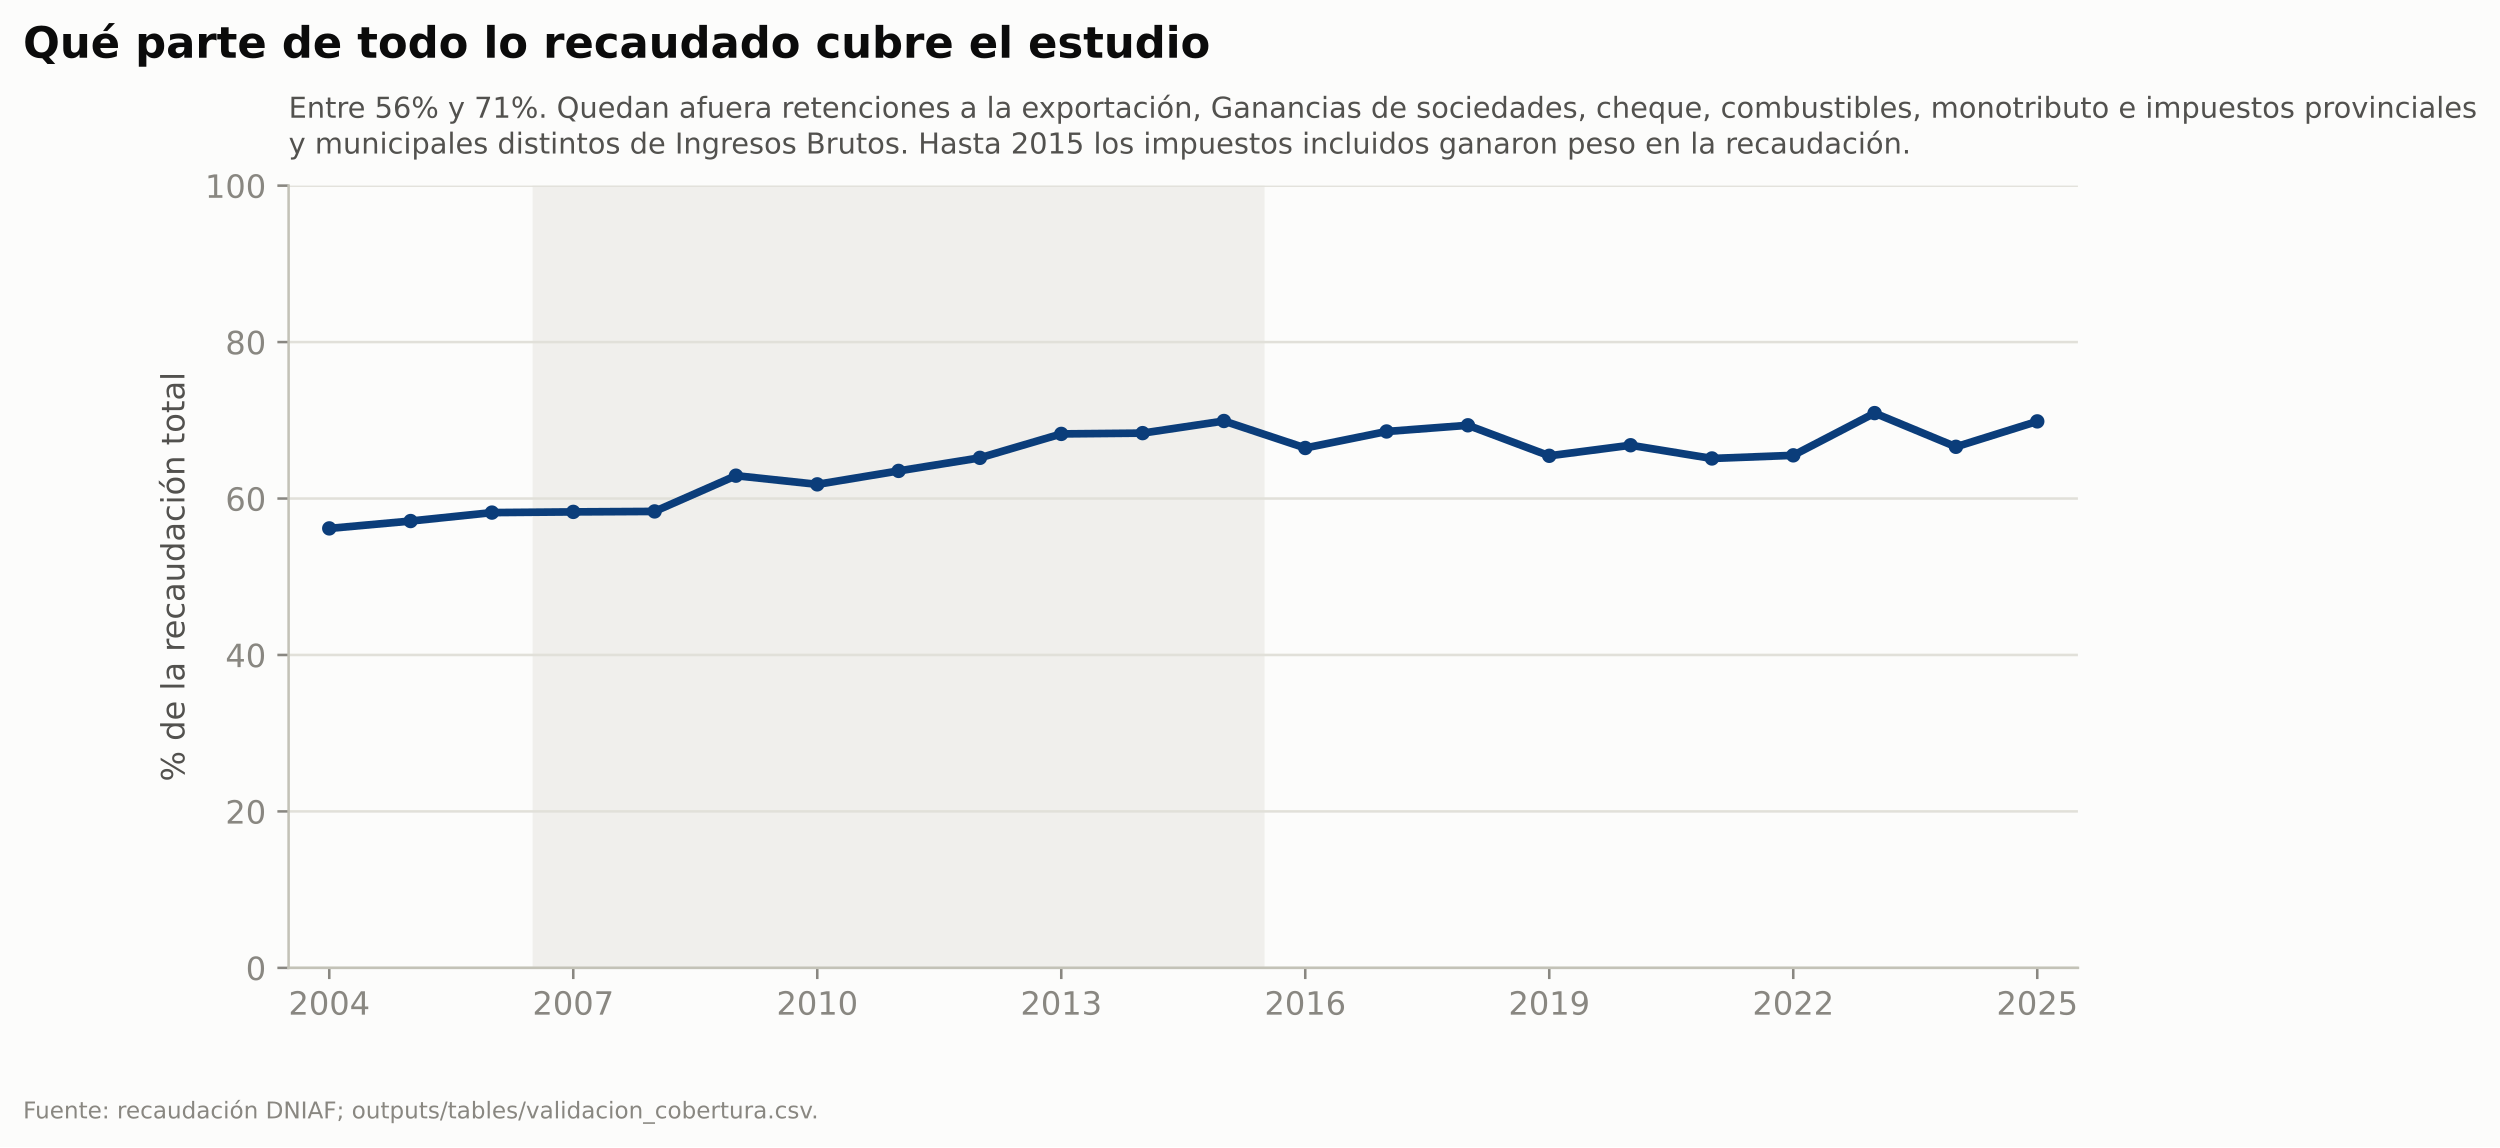
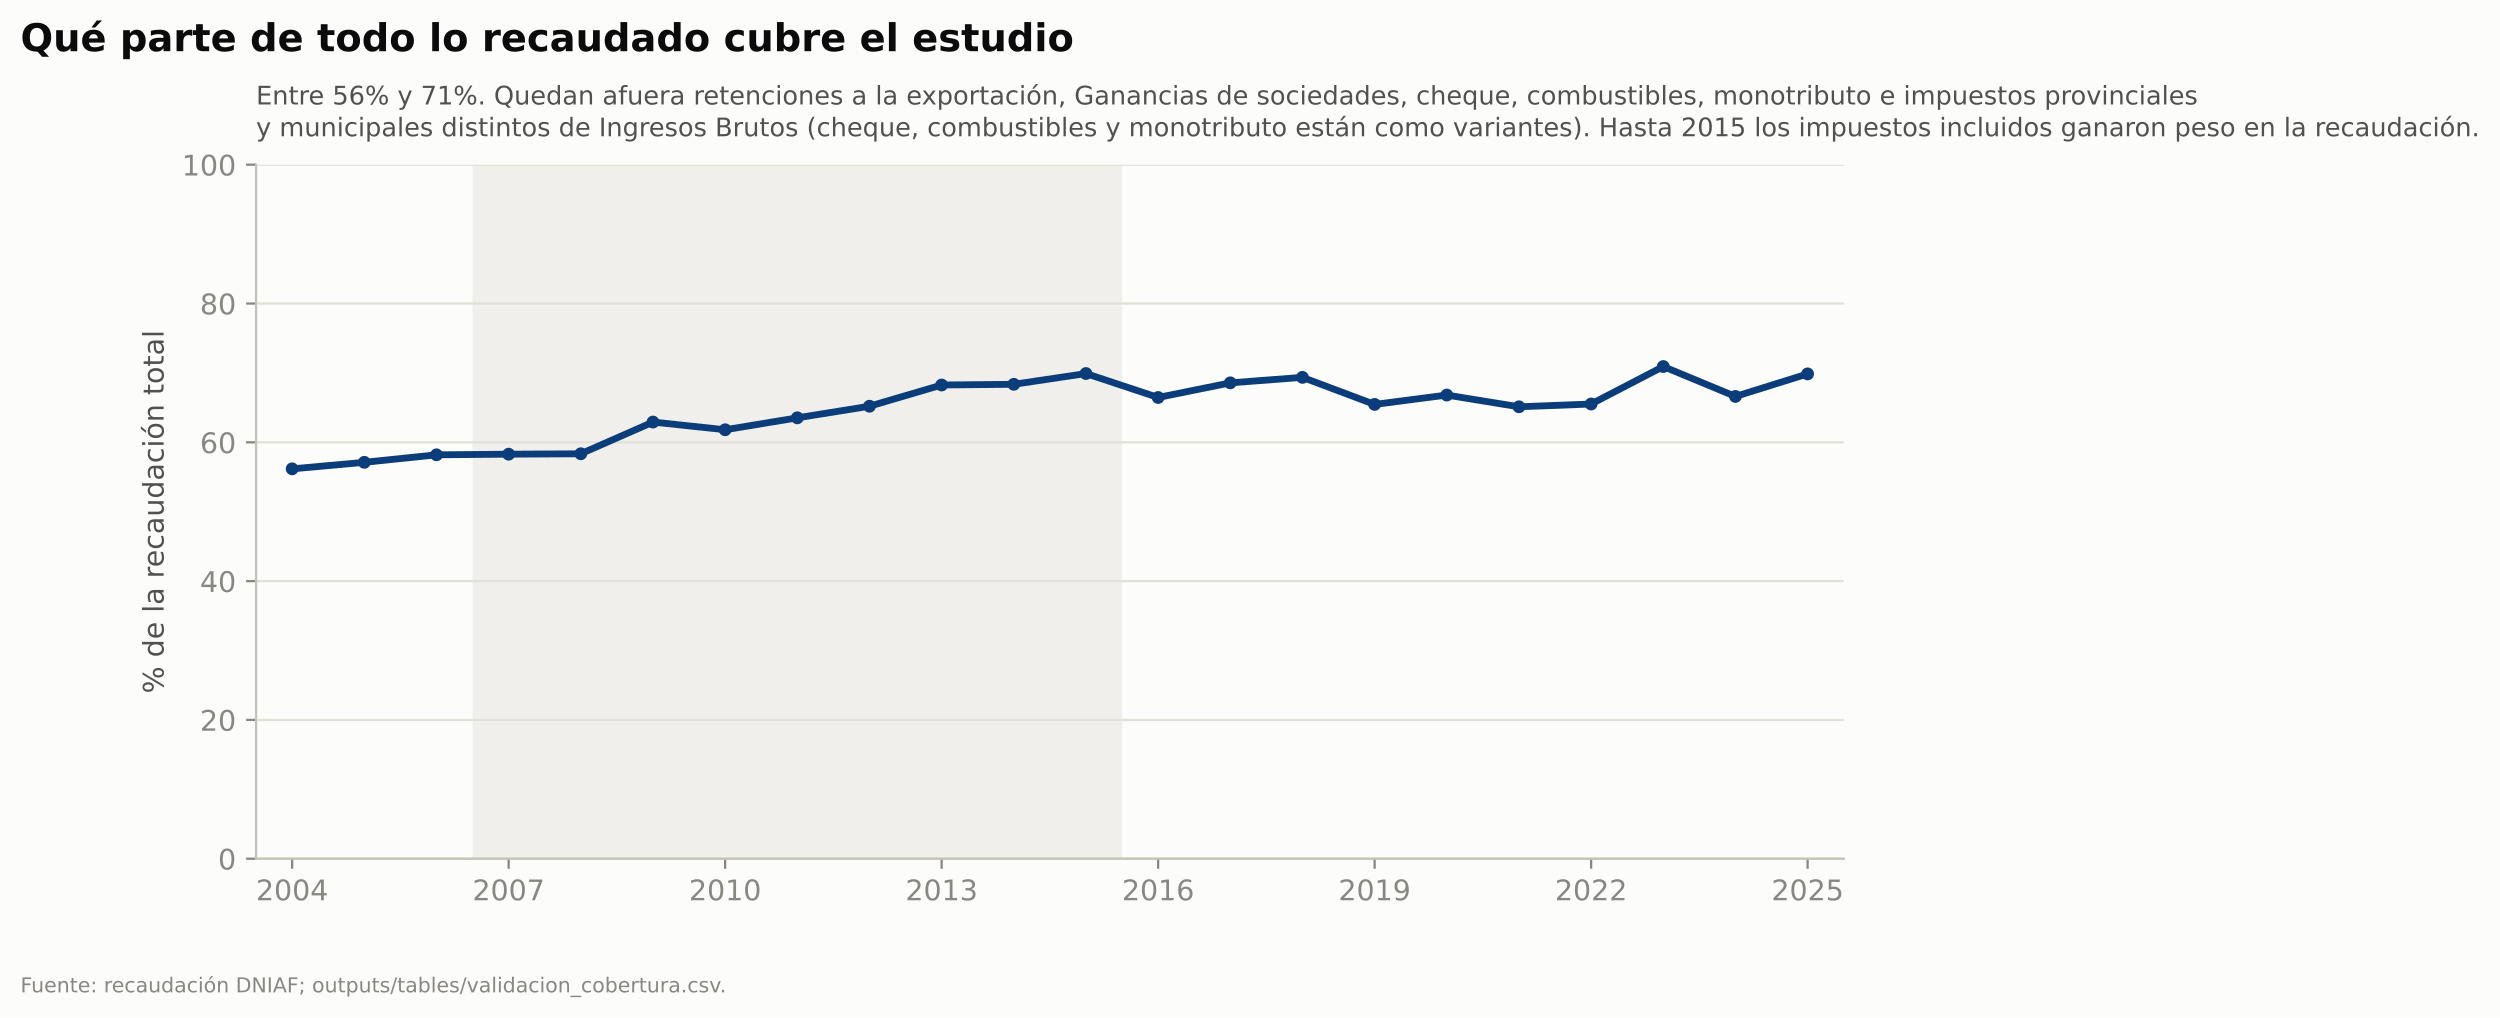
- <svg xmlns="http://www.w3.org/2000/svg" xmlns:xlink="http://www.w3.org/1999/xlink" width="779.625pt" height="357.697pt" viewBox="0 0 779.625 357.697" version="1.1">
+ <svg xmlns="http://www.w3.org/2000/svg" xmlns:xlink="http://www.w3.org/1999/xlink" width="878.671pt" height="357.697pt" viewBox="0 0 878.671 357.697" version="1.1">
  <defs>
    <style type="text/css">*{stroke-linejoin: round; stroke-linecap: butt}</style>
  </defs>
  <g id="figure_1">
    <g id="patch_1">
-       <path d="M 0 357.697  L 779.625 357.697  L 779.625 0  L 0 0  z " style="fill: #fcfcfb" />
+       <path d="M 0 357.697  L 878.671 357.697  L 878.671 0  L 0 0  z " style="fill: #fcfcfb" />
    </g>
    <g id="axes_1">
      <g id="patch_2">
        <path d="M 90 301.824  L 648 301.824  L 648 57.888  L 90 57.888  z " style="fill: #fcfcfb" />
      </g>
      <g id="patch_3">
-         <path d="M 166.091 301.824  L 394.364 301.824  L 394.364 57.888  L 166.091 57.888  z " clip-path="url(#p37081282af)" style="fill: #f0efec" />
+         <path d="M 166.091 301.824  L 394.364 301.824  L 394.364 57.888  L 166.091 57.888  z " clip-path="url(#p74d40cd5e5)" style="fill: #f0efec" />
      </g>
      <g id="matplotlib.axis_1">
        <g id="xtick_1">
          <g id="line2d_1">
            <defs>
-               <path id="m0499f8fe18" d="M 0 0  L 0 3.5  " style="stroke: #898781; stroke-width: 0.8" />
+               <path id="m47ab1abfe1" d="M 0 0  L 0 3.5  " style="stroke: #898781; stroke-width: 0.8" />
            </defs>
            <g>
-               <use xlink:href="#m0499f8fe18" x="102.682" y="301.824" style="fill: #898781; stroke: #898781; stroke-width: 0.8" />
+               <use xlink:href="#m47ab1abfe1" x="102.682" y="301.824" style="fill: #898781; stroke: #898781; stroke-width: 0.8" />
            </g>
          </g>
          <g id="text_1">
            <text style="font-size: 10px; font-family: 'DejaVu Sans'; text-anchor: middle; fill: #898781" x="102.682" y="316.422" transform="rotate(-0 102.6818 316.4217)">2004</text>
          </g>
        </g>
        <g id="xtick_2">
          <g id="line2d_2">
            <g>
-               <use xlink:href="#m0499f8fe18" x="178.773" y="301.824" style="fill: #898781; stroke: #898781; stroke-width: 0.8" />
+               <use xlink:href="#m47ab1abfe1" x="178.773" y="301.824" style="fill: #898781; stroke: #898781; stroke-width: 0.8" />
            </g>
          </g>
          <g id="text_2">
            <text style="font-size: 10px; font-family: 'DejaVu Sans'; text-anchor: middle; fill: #898781" x="178.773" y="316.422" transform="rotate(-0 178.7727 316.4217)">2007</text>
          </g>
        </g>
        <g id="xtick_3">
          <g id="line2d_3">
            <g>
-               <use xlink:href="#m0499f8fe18" x="254.864" y="301.824" style="fill: #898781; stroke: #898781; stroke-width: 0.8" />
+               <use xlink:href="#m47ab1abfe1" x="254.864" y="301.824" style="fill: #898781; stroke: #898781; stroke-width: 0.8" />
            </g>
          </g>
          <g id="text_3">
            <text style="font-size: 10px; font-family: 'DejaVu Sans'; text-anchor: middle; fill: #898781" x="254.864" y="316.422" transform="rotate(-0 254.8636 316.4217)">2010</text>
          </g>
        </g>
        <g id="xtick_4">
          <g id="line2d_4">
            <g>
-               <use xlink:href="#m0499f8fe18" x="330.955" y="301.824" style="fill: #898781; stroke: #898781; stroke-width: 0.8" />
+               <use xlink:href="#m47ab1abfe1" x="330.955" y="301.824" style="fill: #898781; stroke: #898781; stroke-width: 0.8" />
            </g>
          </g>
          <g id="text_4">
            <text style="font-size: 10px; font-family: 'DejaVu Sans'; text-anchor: middle; fill: #898781" x="330.955" y="316.422" transform="rotate(-0 330.9545 316.4217)">2013</text>
          </g>
        </g>
        <g id="xtick_5">
          <g id="line2d_5">
            <g>
-               <use xlink:href="#m0499f8fe18" x="407.045" y="301.824" style="fill: #898781; stroke: #898781; stroke-width: 0.8" />
+               <use xlink:href="#m47ab1abfe1" x="407.045" y="301.824" style="fill: #898781; stroke: #898781; stroke-width: 0.8" />
            </g>
          </g>
          <g id="text_5">
            <text style="font-size: 10px; font-family: 'DejaVu Sans'; text-anchor: middle; fill: #898781" x="407.045" y="316.422" transform="rotate(-0 407.0455 316.4217)">2016</text>
          </g>
        </g>
        <g id="xtick_6">
          <g id="line2d_6">
            <g>
-               <use xlink:href="#m0499f8fe18" x="483.136" y="301.824" style="fill: #898781; stroke: #898781; stroke-width: 0.8" />
+               <use xlink:href="#m47ab1abfe1" x="483.136" y="301.824" style="fill: #898781; stroke: #898781; stroke-width: 0.8" />
            </g>
          </g>
          <g id="text_6">
            <text style="font-size: 10px; font-family: 'DejaVu Sans'; text-anchor: middle; fill: #898781" x="483.136" y="316.422" transform="rotate(-0 483.1364 316.4217)">2019</text>
          </g>
        </g>
        <g id="xtick_7">
          <g id="line2d_7">
            <g>
-               <use xlink:href="#m0499f8fe18" x="559.227" y="301.824" style="fill: #898781; stroke: #898781; stroke-width: 0.8" />
+               <use xlink:href="#m47ab1abfe1" x="559.227" y="301.824" style="fill: #898781; stroke: #898781; stroke-width: 0.8" />
            </g>
          </g>
          <g id="text_7">
            <text style="font-size: 10px; font-family: 'DejaVu Sans'; text-anchor: middle; fill: #898781" x="559.227" y="316.422" transform="rotate(-0 559.2273 316.4217)">2022</text>
          </g>
        </g>
        <g id="xtick_8">
          <g id="line2d_8">
            <g>
-               <use xlink:href="#m0499f8fe18" x="635.318" y="301.824" style="fill: #898781; stroke: #898781; stroke-width: 0.8" />
+               <use xlink:href="#m47ab1abfe1" x="635.318" y="301.824" style="fill: #898781; stroke: #898781; stroke-width: 0.8" />
            </g>
          </g>
          <g id="text_8">
            <text style="font-size: 10px; font-family: 'DejaVu Sans'; text-anchor: middle; fill: #898781" x="635.318" y="316.422" transform="rotate(-0 635.3182 316.4217)">2025</text>
          </g>
        </g>
      </g>
      <g id="matplotlib.axis_2">
        <g id="ytick_1">
          <g id="line2d_9">
-             <path d="M 90 301.824  L 648 301.824  " clip-path="url(#p37081282af)" style="fill: none; stroke: #e1e0d9; stroke-width: 0.8; stroke-linecap: square" />
+             <path d="M 90 301.824  L 648 301.824  " clip-path="url(#p74d40cd5e5)" style="fill: none; stroke: #e1e0d9; stroke-width: 0.8; stroke-linecap: square" />
          </g>
          <g id="line2d_10">
            <defs>
-               <path id="m381f78de00" d="M 0 0  L -3.5 0  " style="stroke: #898781; stroke-width: 0.8" />
+               <path id="m0077d03eb6" d="M 0 0  L -3.5 0  " style="stroke: #898781; stroke-width: 0.8" />
            </defs>
            <g>
-               <use xlink:href="#m381f78de00" x="90" y="301.824" style="fill: #898781; stroke: #898781; stroke-width: 0.8" />
+               <use xlink:href="#m0077d03eb6" x="90" y="301.824" style="fill: #898781; stroke: #898781; stroke-width: 0.8" />
            </g>
          </g>
          <g id="text_9">
            <text style="font-size: 10px; font-family: 'DejaVu Sans'; text-anchor: end; fill: #898781" x="83" y="305.623" transform="rotate(-0 83 305.6228)">0</text>
          </g>
        </g>
        <g id="ytick_2">
          <g id="line2d_11">
-             <path d="M 90 253.037  L 648 253.037  " clip-path="url(#p37081282af)" style="fill: none; stroke: #e1e0d9; stroke-width: 0.8; stroke-linecap: square" />
+             <path d="M 90 253.037  L 648 253.037  " clip-path="url(#p74d40cd5e5)" style="fill: none; stroke: #e1e0d9; stroke-width: 0.8; stroke-linecap: square" />
          </g>
          <g id="line2d_12">
            <g>
-               <use xlink:href="#m381f78de00" x="90" y="253.037" style="fill: #898781; stroke: #898781; stroke-width: 0.8" />
+               <use xlink:href="#m0077d03eb6" x="90" y="253.037" style="fill: #898781; stroke: #898781; stroke-width: 0.8" />
            </g>
          </g>
          <g id="text_10">
            <text style="font-size: 10px; font-family: 'DejaVu Sans'; text-anchor: end; fill: #898781" x="83" y="256.836" transform="rotate(-0 83 256.8356)">20</text>
          </g>
        </g>
        <g id="ytick_3">
          <g id="line2d_13">
-             <path d="M 90 204.25  L 648 204.25  " clip-path="url(#p37081282af)" style="fill: none; stroke: #e1e0d9; stroke-width: 0.8; stroke-linecap: square" />
+             <path d="M 90 204.25  L 648 204.25  " clip-path="url(#p74d40cd5e5)" style="fill: none; stroke: #e1e0d9; stroke-width: 0.8; stroke-linecap: square" />
          </g>
          <g id="line2d_14">
            <g>
-               <use xlink:href="#m381f78de00" x="90" y="204.25" style="fill: #898781; stroke: #898781; stroke-width: 0.8" />
+               <use xlink:href="#m0077d03eb6" x="90" y="204.25" style="fill: #898781; stroke: #898781; stroke-width: 0.8" />
            </g>
          </g>
          <g id="text_11">
            <text style="font-size: 10px; font-family: 'DejaVu Sans'; text-anchor: end; fill: #898781" x="83" y="208.048" transform="rotate(-0 83 208.0484)">40</text>
          </g>
        </g>
        <g id="ytick_4">
          <g id="line2d_15">
-             <path d="M 90 155.462  L 648 155.462  " clip-path="url(#p37081282af)" style="fill: none; stroke: #e1e0d9; stroke-width: 0.8; stroke-linecap: square" />
+             <path d="M 90 155.462  L 648 155.462  " clip-path="url(#p74d40cd5e5)" style="fill: none; stroke: #e1e0d9; stroke-width: 0.8; stroke-linecap: square" />
          </g>
          <g id="line2d_16">
            <g>
-               <use xlink:href="#m381f78de00" x="90" y="155.462" style="fill: #898781; stroke: #898781; stroke-width: 0.8" />
+               <use xlink:href="#m0077d03eb6" x="90" y="155.462" style="fill: #898781; stroke: #898781; stroke-width: 0.8" />
            </g>
          </g>
          <g id="text_12">
            <text style="font-size: 10px; font-family: 'DejaVu Sans'; text-anchor: end; fill: #898781" x="83" y="159.261" transform="rotate(-0 83 159.2612)">60</text>
          </g>
        </g>
        <g id="ytick_5">
          <g id="line2d_17">
-             <path d="M 90 106.675  L 648 106.675  " clip-path="url(#p37081282af)" style="fill: none; stroke: #e1e0d9; stroke-width: 0.8; stroke-linecap: square" />
+             <path d="M 90 106.675  L 648 106.675  " clip-path="url(#p74d40cd5e5)" style="fill: none; stroke: #e1e0d9; stroke-width: 0.8; stroke-linecap: square" />
          </g>
          <g id="line2d_18">
            <g>
-               <use xlink:href="#m381f78de00" x="90" y="106.675" style="fill: #898781; stroke: #898781; stroke-width: 0.8" />
+               <use xlink:href="#m0077d03eb6" x="90" y="106.675" style="fill: #898781; stroke: #898781; stroke-width: 0.8" />
            </g>
          </g>
          <g id="text_13">
            <text style="font-size: 10px; font-family: 'DejaVu Sans'; text-anchor: end; fill: #898781" x="83" y="110.474" transform="rotate(-0 83 110.474)">80</text>
          </g>
        </g>
        <g id="ytick_6">
          <g id="line2d_19">
-             <path d="M 90 57.888  L 648 57.888  " clip-path="url(#p37081282af)" style="fill: none; stroke: #e1e0d9; stroke-width: 0.8; stroke-linecap: square" />
+             <path d="M 90 57.888  L 648 57.888  " clip-path="url(#p74d40cd5e5)" style="fill: none; stroke: #e1e0d9; stroke-width: 0.8; stroke-linecap: square" />
          </g>
          <g id="line2d_20">
            <g>
-               <use xlink:href="#m381f78de00" x="90" y="57.888" style="fill: #898781; stroke: #898781; stroke-width: 0.8" />
+               <use xlink:href="#m0077d03eb6" x="90" y="57.888" style="fill: #898781; stroke: #898781; stroke-width: 0.8" />
            </g>
          </g>
          <g id="text_14">
            <text style="font-size: 10px; font-family: 'DejaVu Sans'; text-anchor: end; fill: #898781" x="83" y="61.687" transform="rotate(-0 83 61.68683)">100</text>
          </g>
        </g>
        <g id="text_15">
          <text style="font-size: 10px; font-family: 'DejaVu Sans'; text-anchor: middle; fill: #52514e" x="57.51" y="179.856" transform="rotate(-90 57.51016 179.856)">% de la recaudación total</text>
        </g>
      </g>
      <g id="line2d_21">
-         <path d="M 102.682 164.781  L 128.045 162.488  L 153.409 159.853  L 178.773 159.634  L 204.136 159.487  L 229.5 148.339  L 254.864 151.047  L 280.227 146.851  L 305.591 142.778  L 330.955 135.313  L 356.318 135.069  L 381.682 131.288  L 407.045 139.704  L 432.409 134.557  L 457.773 132.63  L 483.136 142.143  L 508.5 138.85  L 533.864 142.973  L 559.227 141.997  L 584.591 128.825  L 609.955 139.338  L 635.318 131.41  " clip-path="url(#p37081282af)" style="fill: none; stroke: #0b3d7a; stroke-width: 2.4; stroke-linecap: square" />
+         <path d="M 102.682 164.781  L 128.045 162.488  L 153.409 159.853  L 178.773 159.634  L 204.136 159.487  L 229.5 148.339  L 254.864 151.047  L 280.227 146.851  L 305.591 142.778  L 330.955 135.313  L 356.318 135.069  L 381.682 131.288  L 407.045 139.704  L 432.409 134.557  L 457.773 132.63  L 483.136 142.143  L 508.5 138.85  L 533.864 142.973  L 559.227 141.997  L 584.591 128.825  L 609.955 139.338  L 635.318 131.41  " clip-path="url(#p74d40cd5e5)" style="fill: none; stroke: #0b3d7a; stroke-width: 2.4; stroke-linecap: square" />
        <defs>
-           <path id="m851c3088ab" d="M 0 1.75  C 0.464 1.75 0.909 1.566 1.237 1.237  C 1.566 0.909 1.75 0.464 1.75 0  C 1.75 -0.464 1.566 -0.909 1.237 -1.237  C 0.909 -1.566 0.464 -1.75 0 -1.75  C -0.464 -1.75 -0.909 -1.566 -1.237 -1.237  C -1.566 -0.909 -1.75 -0.464 -1.75 0  C -1.75 0.464 -1.566 0.909 -1.237 1.237  C -0.909 1.566 -0.464 1.75 0 1.75  z " style="stroke: #0b3d7a" />
+           <path id="meb164be517" d="M 0 1.75  C 0.464 1.75 0.909 1.566 1.237 1.237  C 1.566 0.909 1.75 0.464 1.75 0  C 1.75 -0.464 1.566 -0.909 1.237 -1.237  C 0.909 -1.566 0.464 -1.75 0 -1.75  C -0.464 -1.75 -0.909 -1.566 -1.237 -1.237  C -1.566 -0.909 -1.75 -0.464 -1.75 0  C -1.75 0.464 -1.566 0.909 -1.237 1.237  C -0.909 1.566 -0.464 1.75 0 1.75  z " style="stroke: #0b3d7a" />
        </defs>
-         <g clip-path="url(#p37081282af)">
-           <use xlink:href="#m851c3088ab" x="102.682" y="164.781" style="fill: #0b3d7a; stroke: #0b3d7a" />
-           <use xlink:href="#m851c3088ab" x="128.045" y="162.488" style="fill: #0b3d7a; stroke: #0b3d7a" />
-           <use xlink:href="#m851c3088ab" x="153.409" y="159.853" style="fill: #0b3d7a; stroke: #0b3d7a" />
-           <use xlink:href="#m851c3088ab" x="178.773" y="159.634" style="fill: #0b3d7a; stroke: #0b3d7a" />
-           <use xlink:href="#m851c3088ab" x="204.136" y="159.487" style="fill: #0b3d7a; stroke: #0b3d7a" />
-           <use xlink:href="#m851c3088ab" x="229.5" y="148.339" style="fill: #0b3d7a; stroke: #0b3d7a" />
-           <use xlink:href="#m851c3088ab" x="254.864" y="151.047" style="fill: #0b3d7a; stroke: #0b3d7a" />
-           <use xlink:href="#m851c3088ab" x="280.227" y="146.851" style="fill: #0b3d7a; stroke: #0b3d7a" />
-           <use xlink:href="#m851c3088ab" x="305.591" y="142.778" style="fill: #0b3d7a; stroke: #0b3d7a" />
-           <use xlink:href="#m851c3088ab" x="330.955" y="135.313" style="fill: #0b3d7a; stroke: #0b3d7a" />
-           <use xlink:href="#m851c3088ab" x="356.318" y="135.069" style="fill: #0b3d7a; stroke: #0b3d7a" />
-           <use xlink:href="#m851c3088ab" x="381.682" y="131.288" style="fill: #0b3d7a; stroke: #0b3d7a" />
-           <use xlink:href="#m851c3088ab" x="407.045" y="139.704" style="fill: #0b3d7a; stroke: #0b3d7a" />
-           <use xlink:href="#m851c3088ab" x="432.409" y="134.557" style="fill: #0b3d7a; stroke: #0b3d7a" />
-           <use xlink:href="#m851c3088ab" x="457.773" y="132.63" style="fill: #0b3d7a; stroke: #0b3d7a" />
-           <use xlink:href="#m851c3088ab" x="483.136" y="142.143" style="fill: #0b3d7a; stroke: #0b3d7a" />
-           <use xlink:href="#m851c3088ab" x="508.5" y="138.85" style="fill: #0b3d7a; stroke: #0b3d7a" />
-           <use xlink:href="#m851c3088ab" x="533.864" y="142.973" style="fill: #0b3d7a; stroke: #0b3d7a" />
-           <use xlink:href="#m851c3088ab" x="559.227" y="141.997" style="fill: #0b3d7a; stroke: #0b3d7a" />
-           <use xlink:href="#m851c3088ab" x="584.591" y="128.825" style="fill: #0b3d7a; stroke: #0b3d7a" />
-           <use xlink:href="#m851c3088ab" x="609.955" y="139.338" style="fill: #0b3d7a; stroke: #0b3d7a" />
-           <use xlink:href="#m851c3088ab" x="635.318" y="131.41" style="fill: #0b3d7a; stroke: #0b3d7a" />
+         <g clip-path="url(#p74d40cd5e5)">
+           <use xlink:href="#meb164be517" x="102.682" y="164.781" style="fill: #0b3d7a; stroke: #0b3d7a" />
+           <use xlink:href="#meb164be517" x="128.045" y="162.488" style="fill: #0b3d7a; stroke: #0b3d7a" />
+           <use xlink:href="#meb164be517" x="153.409" y="159.853" style="fill: #0b3d7a; stroke: #0b3d7a" />
+           <use xlink:href="#meb164be517" x="178.773" y="159.634" style="fill: #0b3d7a; stroke: #0b3d7a" />
+           <use xlink:href="#meb164be517" x="204.136" y="159.487" style="fill: #0b3d7a; stroke: #0b3d7a" />
+           <use xlink:href="#meb164be517" x="229.5" y="148.339" style="fill: #0b3d7a; stroke: #0b3d7a" />
+           <use xlink:href="#meb164be517" x="254.864" y="151.047" style="fill: #0b3d7a; stroke: #0b3d7a" />
+           <use xlink:href="#meb164be517" x="280.227" y="146.851" style="fill: #0b3d7a; stroke: #0b3d7a" />
+           <use xlink:href="#meb164be517" x="305.591" y="142.778" style="fill: #0b3d7a; stroke: #0b3d7a" />
+           <use xlink:href="#meb164be517" x="330.955" y="135.313" style="fill: #0b3d7a; stroke: #0b3d7a" />
+           <use xlink:href="#meb164be517" x="356.318" y="135.069" style="fill: #0b3d7a; stroke: #0b3d7a" />
+           <use xlink:href="#meb164be517" x="381.682" y="131.288" style="fill: #0b3d7a; stroke: #0b3d7a" />
+           <use xlink:href="#meb164be517" x="407.045" y="139.704" style="fill: #0b3d7a; stroke: #0b3d7a" />
+           <use xlink:href="#meb164be517" x="432.409" y="134.557" style="fill: #0b3d7a; stroke: #0b3d7a" />
+           <use xlink:href="#meb164be517" x="457.773" y="132.63" style="fill: #0b3d7a; stroke: #0b3d7a" />
+           <use xlink:href="#meb164be517" x="483.136" y="142.143" style="fill: #0b3d7a; stroke: #0b3d7a" />
+           <use xlink:href="#meb164be517" x="508.5" y="138.85" style="fill: #0b3d7a; stroke: #0b3d7a" />
+           <use xlink:href="#meb164be517" x="533.864" y="142.973" style="fill: #0b3d7a; stroke: #0b3d7a" />
+           <use xlink:href="#meb164be517" x="559.227" y="141.997" style="fill: #0b3d7a; stroke: #0b3d7a" />
+           <use xlink:href="#meb164be517" x="584.591" y="128.825" style="fill: #0b3d7a; stroke: #0b3d7a" />
+           <use xlink:href="#meb164be517" x="609.955" y="139.338" style="fill: #0b3d7a; stroke: #0b3d7a" />
+           <use xlink:href="#meb164be517" x="635.318" y="131.41" style="fill: #0b3d7a; stroke: #0b3d7a" />
        </g>
      </g>
      <g id="patch_4">
        <path d="M 90 301.824  L 90 57.888  " style="fill: none; stroke: #c3c2b7; stroke-width: 0.8; stroke-linejoin: miter; stroke-linecap: square" />
      </g>
      <g id="patch_5">
        <path d="M 90 301.824  L 648 301.824  " style="fill: none; stroke: #c3c2b7; stroke-width: 0.8; stroke-linejoin: miter; stroke-linecap: square" />
      </g>
      <g id="text_16">
        <text style="font-size: 9px; font-family: 'DejaVu Sans'; fill: #52514e" transform="translate(90 36.72554)">Entre 56% y 71%. Quedan afuera retenciones a la exportación, Ganancias de sociedades, cheque, combustibles, monotributo e impuestos provinciales</text>
-         <text style="font-size: 9px; font-family: 'DejaVu Sans'; fill: #52514e" transform="translate(90 47.888)">y municipales distintos de Ingresos Brutos. Hasta 2015 los impuestos incluidos ganaron peso en la recaudación.</text>
+         <text style="font-size: 9px; font-family: 'DejaVu Sans'; fill: #52514e" transform="translate(90 47.888)">y municipales distintos de Ingresos Brutos (cheque, combustibles y monotributo están como variantes). Hasta 2015 los impuestos incluidos ganaron peso en la recaudación.</text>
      </g>
    </g>
    <g id="text_17">
      <text style="font-weight: 700; font-size: 13.5px; font-family: 'DejaVu Sans'; text-anchor: start; fill: #0b0b0b" x="7.2" y="17.998" transform="rotate(-0 7.2 17.99789)">Qué parte de todo lo recaudado cubre el estudio</text>
    </g>
    <g id="text_18">
      <text style="font-size: 7.2px; font-family: 'DejaVu Sans'; text-anchor: start; fill: #898781" x="7.2" y="348.767" transform="rotate(-0 7.2 348.7669)">Fuente: recaudación DNIAF; outputs/tables/validacion_cobertura.csv.</text>
    </g>
  </g>
  <defs>
-     <clipPath id="p37081282af">
+     <clipPath id="p74d40cd5e5">
      <rect x="90" y="57.888" width="558" height="243.936" />
    </clipPath>
  </defs>
</svg>
